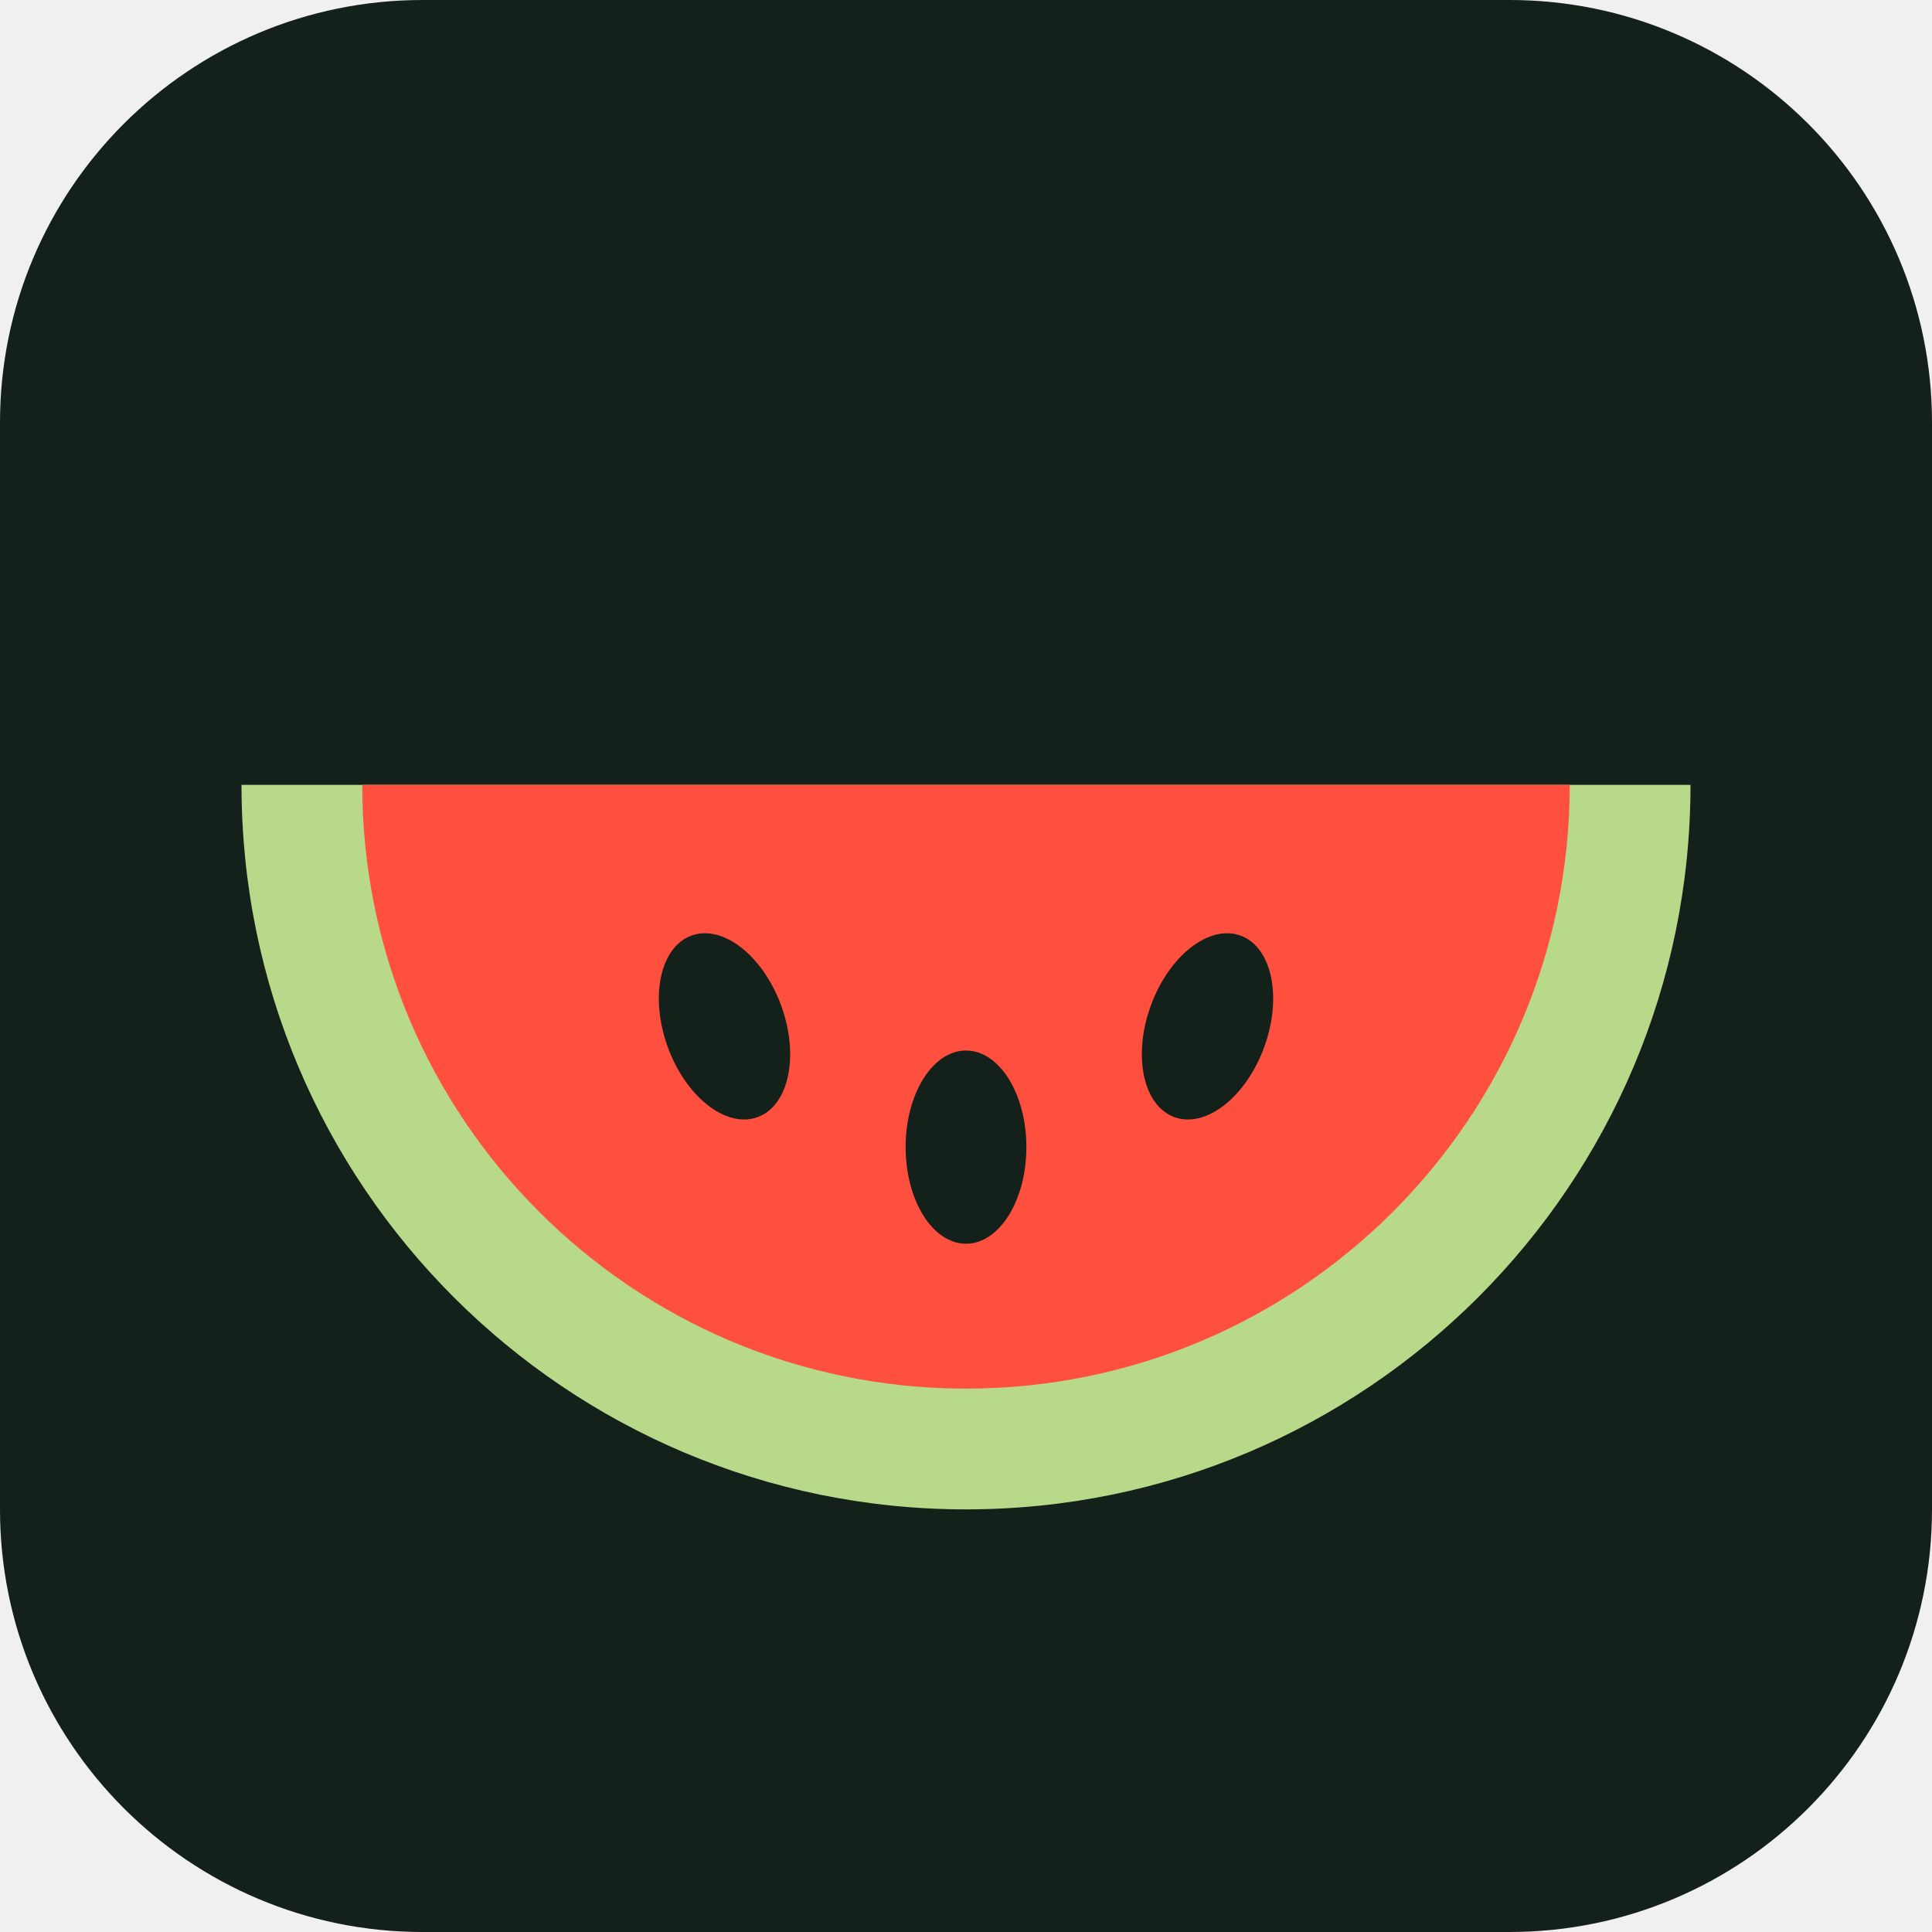
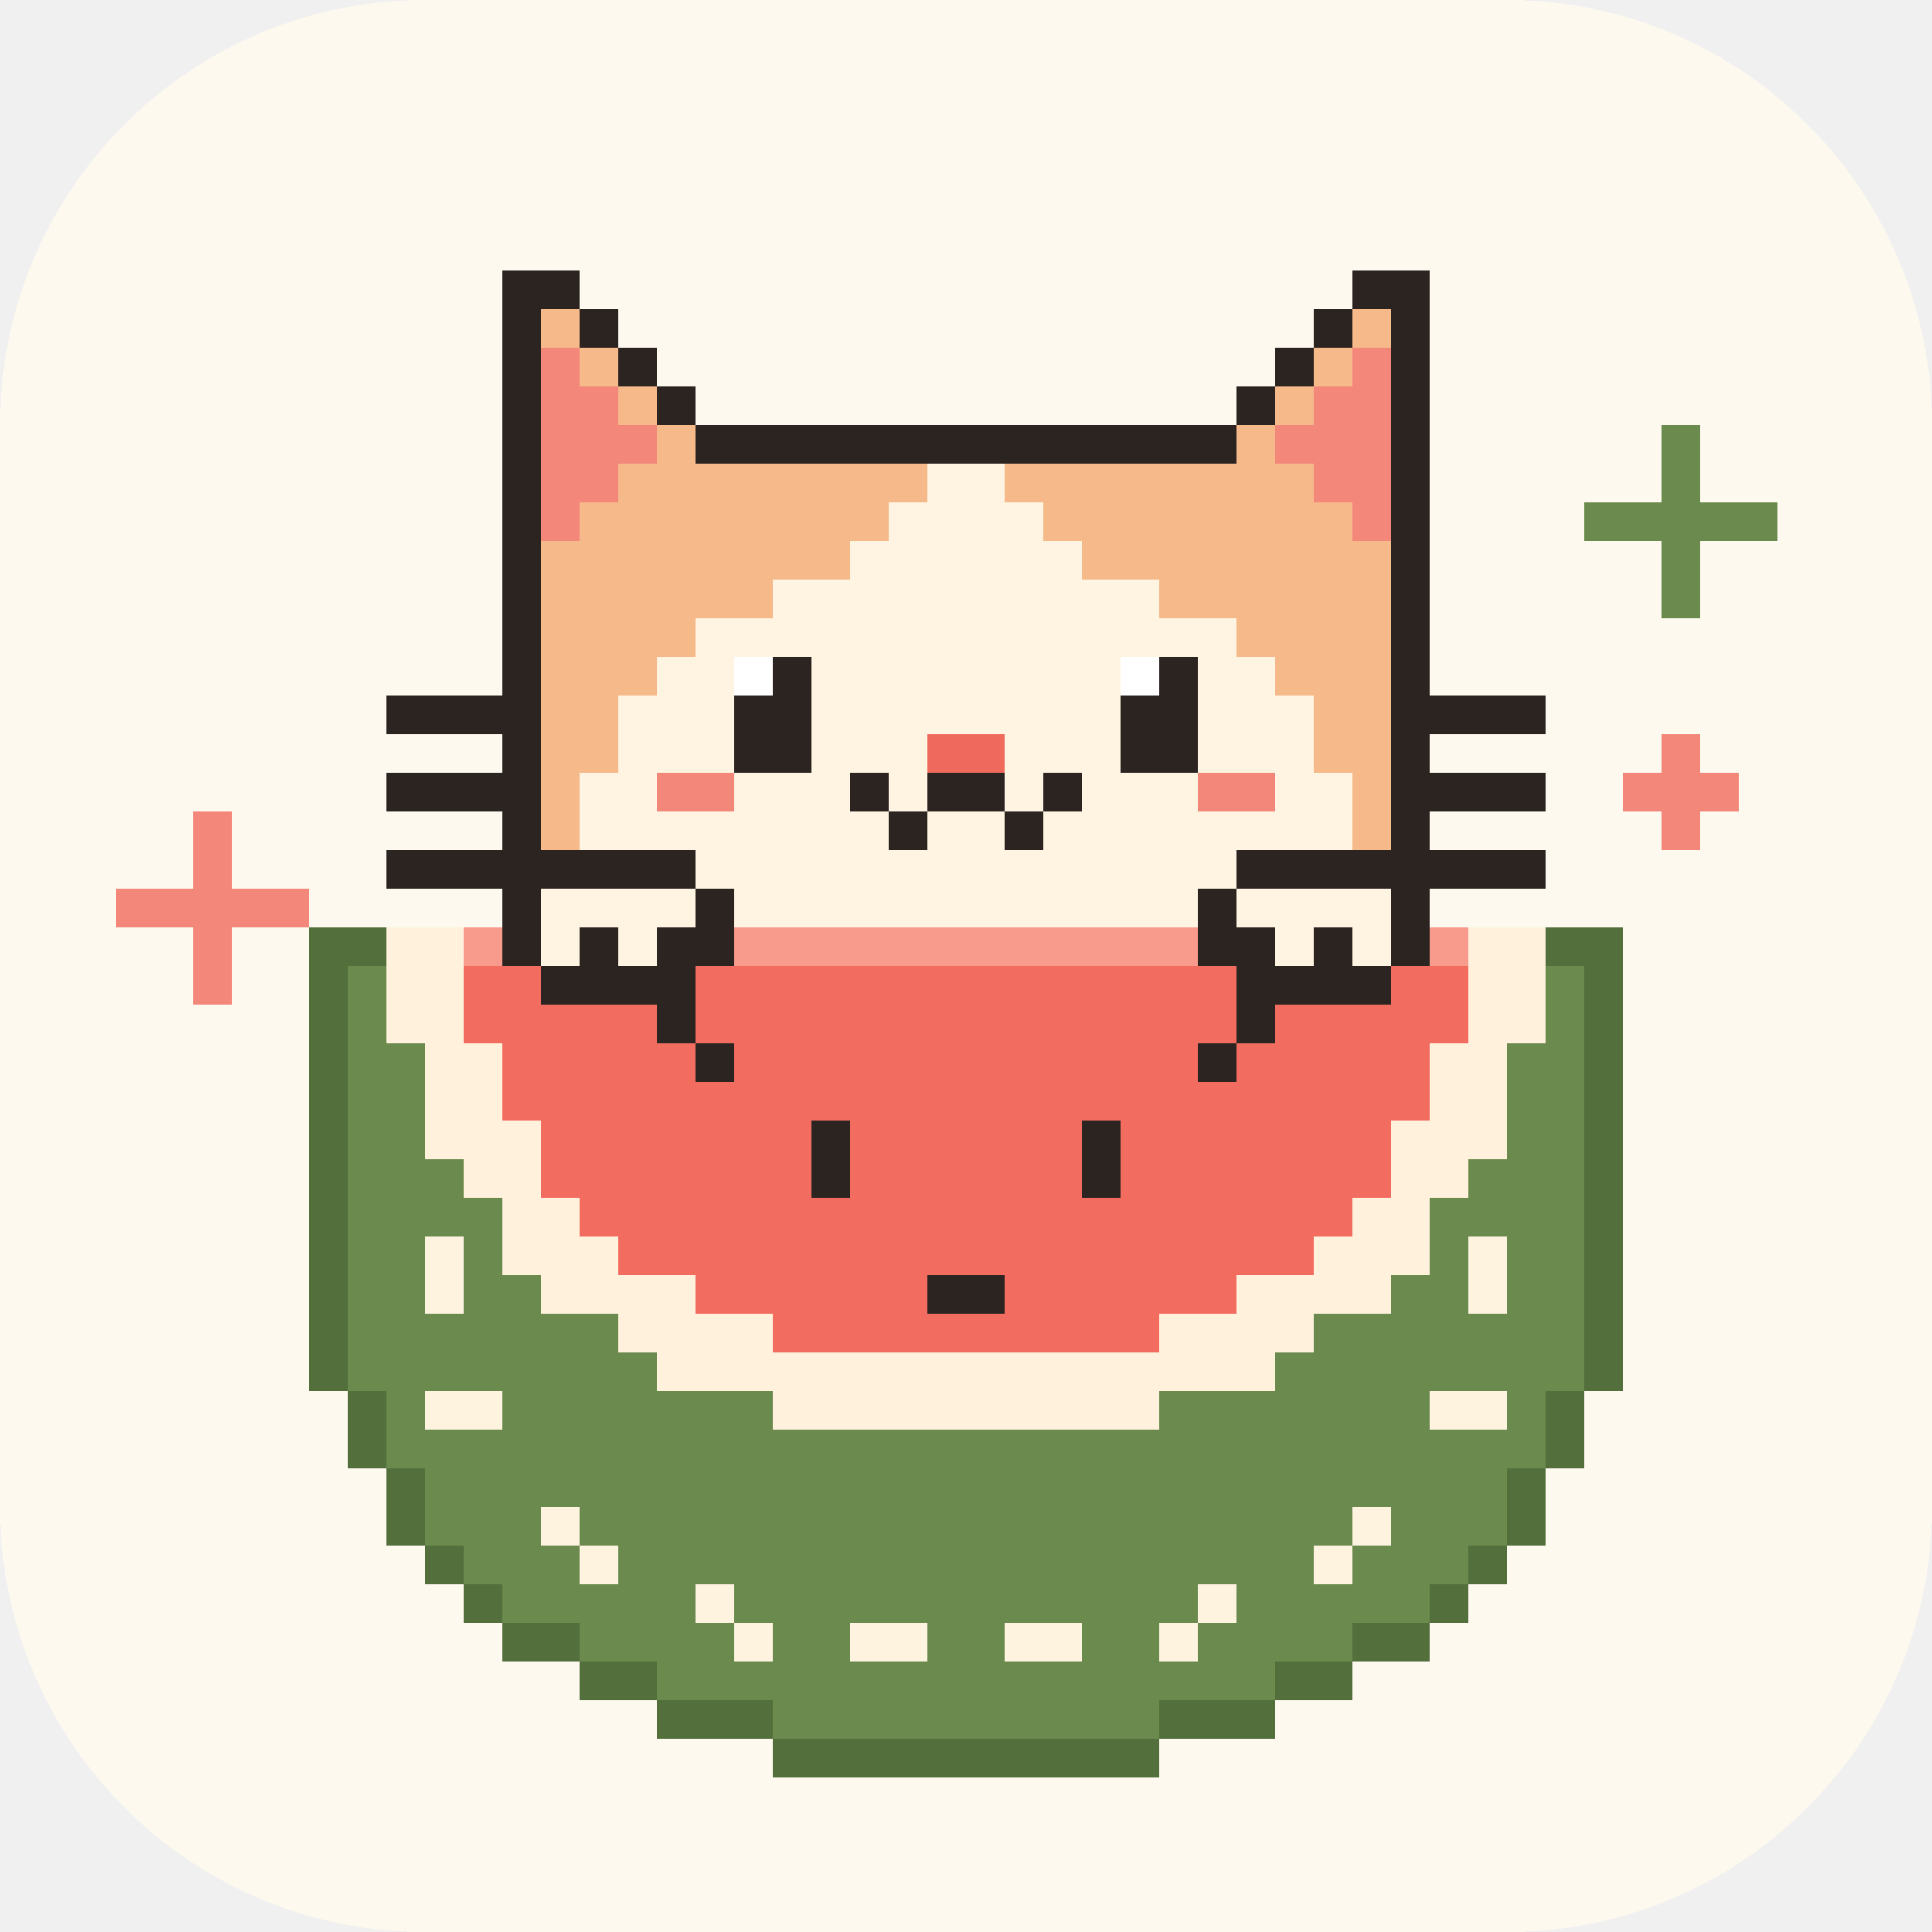
- <svg xmlns="http://www.w3.org/2000/svg" viewBox="0 0 64 64">
-   <rect width="64" height="64" rx="14" fill="#14201A" />
-   <path d="M8 26h48a24 24 0 0 1-48 0z" fill="#B9D98A" />
-   <path d="M12 26h40a20 20 0 0 1-40 0z" fill="#FF4F3F" />
-   <g fill="#14201A">
-     <ellipse cx="24" cy="34" rx="2" ry="3.2" transform="rotate(-20 24 34)" />
-     <ellipse cx="32" cy="38" rx="2" ry="3.2" />
-     <ellipse cx="40" cy="34" rx="2" ry="3.2" transform="rotate(20 40 34)" />
-   </g>
+ <svg xmlns="http://www.w3.org/2000/svg" viewBox="0 0 50 50" shape-rendering="crispEdges">
+   <rect width="50" height="50" rx="11.0" fill="#fdf9ef" />
+   <rect x="13" y="7" width="2" height="1" fill="#2b2421" />
+   <rect x="35" y="7" width="2" height="1" fill="#2b2421" />
+   <rect x="13" y="8" width="1" height="1" fill="#2b2421" />
+   <rect x="14" y="8" width="1" height="1" fill="#f6b98a" />
+   <rect x="15" y="8" width="1" height="1" fill="#2b2421" />
+   <rect x="34" y="8" width="1" height="1" fill="#2b2421" />
+   <rect x="35" y="8" width="1" height="1" fill="#f6b98a" />
+   <rect x="36" y="8" width="1" height="1" fill="#2b2421" />
+   <rect x="13" y="9" width="1" height="1" fill="#2b2421" />
+   <rect x="14" y="9" width="1" height="1" fill="#f2877a" />
+   <rect x="15" y="9" width="1" height="1" fill="#f6b98a" />
+   <rect x="16" y="9" width="1" height="1" fill="#2b2421" />
+   <rect x="33" y="9" width="1" height="1" fill="#2b2421" />
+   <rect x="34" y="9" width="1" height="1" fill="#f6b98a" />
+   <rect x="35" y="9" width="1" height="1" fill="#f2877a" />
+   <rect x="36" y="9" width="1" height="1" fill="#2b2421" />
+   <rect x="13" y="10" width="1" height="1" fill="#2b2421" />
+   <rect x="14" y="10" width="2" height="1" fill="#f2877a" />
+   <rect x="16" y="10" width="1" height="1" fill="#f6b98a" />
+   <rect x="17" y="10" width="1" height="1" fill="#2b2421" />
+   <rect x="32" y="10" width="1" height="1" fill="#2b2421" />
+   <rect x="33" y="10" width="1" height="1" fill="#f6b98a" />
+   <rect x="34" y="10" width="2" height="1" fill="#f2877a" />
+   <rect x="36" y="10" width="1" height="1" fill="#2b2421" />
+   <rect x="13" y="11" width="1" height="1" fill="#2b2421" />
+   <rect x="14" y="11" width="3" height="1" fill="#f2877a" />
+   <rect x="17" y="11" width="1" height="1" fill="#f6b98a" />
+   <rect x="18" y="11" width="14" height="1" fill="#2b2421" />
+   <rect x="32" y="11" width="1" height="1" fill="#f6b98a" />
+   <rect x="33" y="11" width="3" height="1" fill="#f2877a" />
+   <rect x="36" y="11" width="1" height="1" fill="#2b2421" />
+   <rect x="43" y="11" width="1" height="1" fill="#6b8a4e" />
+   <rect x="13" y="12" width="1" height="1" fill="#2b2421" />
+   <rect x="14" y="12" width="2" height="1" fill="#f2877a" />
+   <rect x="16" y="12" width="8" height="1" fill="#f6b98a" />
+   <rect x="24" y="12" width="2" height="1" fill="#fff4e2" />
+   <rect x="26" y="12" width="8" height="1" fill="#f6b98a" />
+   <rect x="34" y="12" width="2" height="1" fill="#f2877a" />
+   <rect x="36" y="12" width="1" height="1" fill="#2b2421" />
+   <rect x="43" y="12" width="1" height="1" fill="#6b8a4e" />
+   <rect x="13" y="13" width="1" height="1" fill="#2b2421" />
+   <rect x="14" y="13" width="1" height="1" fill="#f2877a" />
+   <rect x="15" y="13" width="8" height="1" fill="#f6b98a" />
+   <rect x="23" y="13" width="4" height="1" fill="#fff4e2" />
+   <rect x="27" y="13" width="8" height="1" fill="#f6b98a" />
+   <rect x="35" y="13" width="1" height="1" fill="#f2877a" />
+   <rect x="36" y="13" width="1" height="1" fill="#2b2421" />
+   <rect x="41" y="13" width="5" height="1" fill="#6b8a4e" />
+   <rect x="13" y="14" width="1" height="1" fill="#2b2421" />
+   <rect x="14" y="14" width="8" height="1" fill="#f6b98a" />
+   <rect x="22" y="14" width="6" height="1" fill="#fff4e2" />
+   <rect x="28" y="14" width="8" height="1" fill="#f6b98a" />
+   <rect x="36" y="14" width="1" height="1" fill="#2b2421" />
+   <rect x="43" y="14" width="1" height="1" fill="#6b8a4e" />
+   <rect x="13" y="15" width="1" height="1" fill="#2b2421" />
+   <rect x="14" y="15" width="6" height="1" fill="#f6b98a" />
+   <rect x="20" y="15" width="10" height="1" fill="#fff4e2" />
+   <rect x="30" y="15" width="6" height="1" fill="#f6b98a" />
+   <rect x="36" y="15" width="1" height="1" fill="#2b2421" />
+   <rect x="43" y="15" width="1" height="1" fill="#6b8a4e" />
+   <rect x="13" y="16" width="1" height="1" fill="#2b2421" />
+   <rect x="14" y="16" width="4" height="1" fill="#f6b98a" />
+   <rect x="18" y="16" width="14" height="1" fill="#fff4e2" />
+   <rect x="32" y="16" width="4" height="1" fill="#f6b98a" />
+   <rect x="36" y="16" width="1" height="1" fill="#2b2421" />
+   <rect x="13" y="17" width="1" height="1" fill="#2b2421" />
+   <rect x="14" y="17" width="3" height="1" fill="#f6b98a" />
+   <rect x="17" y="17" width="2" height="1" fill="#fff4e2" />
+   <rect x="19" y="17" width="1" height="1" fill="#ffffff" />
+   <rect x="20" y="17" width="1" height="1" fill="#2b2421" />
+   <rect x="21" y="17" width="8" height="1" fill="#fff4e2" />
+   <rect x="29" y="17" width="1" height="1" fill="#ffffff" />
+   <rect x="30" y="17" width="1" height="1" fill="#2b2421" />
+   <rect x="31" y="17" width="2" height="1" fill="#fff4e2" />
+   <rect x="33" y="17" width="3" height="1" fill="#f6b98a" />
+   <rect x="36" y="17" width="1" height="1" fill="#2b2421" />
+   <rect x="10" y="18" width="4" height="1" fill="#2b2421" />
+   <rect x="14" y="18" width="2" height="1" fill="#f6b98a" />
+   <rect x="16" y="18" width="3" height="1" fill="#fff4e2" />
+   <rect x="19" y="18" width="2" height="1" fill="#2b2421" />
+   <rect x="21" y="18" width="8" height="1" fill="#fff4e2" />
+   <rect x="29" y="18" width="2" height="1" fill="#2b2421" />
+   <rect x="31" y="18" width="3" height="1" fill="#fff4e2" />
+   <rect x="34" y="18" width="2" height="1" fill="#f6b98a" />
+   <rect x="36" y="18" width="4" height="1" fill="#2b2421" />
+   <rect x="13" y="19" width="1" height="1" fill="#2b2421" />
+   <rect x="14" y="19" width="2" height="1" fill="#f6b98a" />
+   <rect x="16" y="19" width="3" height="1" fill="#fff4e2" />
+   <rect x="19" y="19" width="2" height="1" fill="#2b2421" />
+   <rect x="21" y="19" width="3" height="1" fill="#fff4e2" />
+   <rect x="24" y="19" width="2" height="1" fill="#ef6a5d" />
+   <rect x="26" y="19" width="3" height="1" fill="#fff4e2" />
+   <rect x="29" y="19" width="2" height="1" fill="#2b2421" />
+   <rect x="31" y="19" width="3" height="1" fill="#fff4e2" />
+   <rect x="34" y="19" width="2" height="1" fill="#f6b98a" />
+   <rect x="36" y="19" width="1" height="1" fill="#2b2421" />
+   <rect x="43" y="19" width="1" height="1" fill="#f2877a" />
+   <rect x="10" y="20" width="4" height="1" fill="#2b2421" />
+   <rect x="14" y="20" width="1" height="1" fill="#f6b98a" />
+   <rect x="15" y="20" width="2" height="1" fill="#fff4e2" />
+   <rect x="17" y="20" width="2" height="1" fill="#f2877a" />
+   <rect x="19" y="20" width="3" height="1" fill="#fff4e2" />
+   <rect x="22" y="20" width="1" height="1" fill="#2b2421" />
+   <rect x="23" y="20" width="1" height="1" fill="#fff4e2" />
+   <rect x="24" y="20" width="2" height="1" fill="#2b2421" />
+   <rect x="26" y="20" width="1" height="1" fill="#fff4e2" />
+   <rect x="27" y="20" width="1" height="1" fill="#2b2421" />
+   <rect x="28" y="20" width="3" height="1" fill="#fff4e2" />
+   <rect x="31" y="20" width="2" height="1" fill="#f2877a" />
+   <rect x="33" y="20" width="2" height="1" fill="#fff4e2" />
+   <rect x="35" y="20" width="1" height="1" fill="#f6b98a" />
+   <rect x="36" y="20" width="4" height="1" fill="#2b2421" />
+   <rect x="42" y="20" width="3" height="1" fill="#f2877a" />
+   <rect x="5" y="21" width="1" height="1" fill="#f2877a" />
+   <rect x="13" y="21" width="1" height="1" fill="#2b2421" />
+   <rect x="14" y="21" width="1" height="1" fill="#f6b98a" />
+   <rect x="15" y="21" width="8" height="1" fill="#fff4e2" />
+   <rect x="23" y="21" width="1" height="1" fill="#2b2421" />
+   <rect x="24" y="21" width="2" height="1" fill="#fff4e2" />
+   <rect x="26" y="21" width="1" height="1" fill="#2b2421" />
+   <rect x="27" y="21" width="8" height="1" fill="#fff4e2" />
+   <rect x="35" y="21" width="1" height="1" fill="#f6b98a" />
+   <rect x="36" y="21" width="1" height="1" fill="#2b2421" />
+   <rect x="43" y="21" width="1" height="1" fill="#f2877a" />
+   <rect x="5" y="22" width="1" height="1" fill="#f2877a" />
+   <rect x="10" y="22" width="8" height="1" fill="#2b2421" />
+   <rect x="18" y="22" width="14" height="1" fill="#fff4e2" />
+   <rect x="32" y="22" width="8" height="1" fill="#2b2421" />
+   <rect x="3" y="23" width="5" height="1" fill="#f2877a" />
+   <rect x="13" y="23" width="1" height="1" fill="#2b2421" />
+   <rect x="14" y="23" width="4" height="1" fill="#fff4e2" />
+   <rect x="18" y="23" width="1" height="1" fill="#2b2421" />
+   <rect x="19" y="23" width="12" height="1" fill="#fff4e2" />
+   <rect x="31" y="23" width="1" height="1" fill="#2b2421" />
+   <rect x="32" y="23" width="4" height="1" fill="#fff4e2" />
+   <rect x="36" y="23" width="1" height="1" fill="#2b2421" />
+   <rect x="5" y="24" width="1" height="1" fill="#f2877a" />
+   <rect x="8" y="24" width="2" height="1" fill="#536f3b" />
+   <rect x="10" y="24" width="2" height="1" fill="#fff1dc" />
+   <rect x="12" y="24" width="1" height="1" fill="#f99b8c" />
+   <rect x="13" y="24" width="1" height="1" fill="#2b2421" />
+   <rect x="14" y="24" width="1" height="1" fill="#fff4e2" />
+   <rect x="15" y="24" width="1" height="1" fill="#2b2421" />
+   <rect x="16" y="24" width="1" height="1" fill="#fff4e2" />
+   <rect x="17" y="24" width="2" height="1" fill="#2b2421" />
+   <rect x="19" y="24" width="12" height="1" fill="#f99b8c" />
+   <rect x="31" y="24" width="2" height="1" fill="#2b2421" />
+   <rect x="33" y="24" width="1" height="1" fill="#fff4e2" />
+   <rect x="34" y="24" width="1" height="1" fill="#2b2421" />
+   <rect x="35" y="24" width="1" height="1" fill="#fff4e2" />
+   <rect x="36" y="24" width="1" height="1" fill="#2b2421" />
+   <rect x="37" y="24" width="1" height="1" fill="#f99b8c" />
+   <rect x="38" y="24" width="2" height="1" fill="#fff1dc" />
+   <rect x="40" y="24" width="2" height="1" fill="#536f3b" />
+   <rect x="5" y="25" width="1" height="1" fill="#f2877a" />
+   <rect x="8" y="25" width="1" height="1" fill="#536f3b" />
+   <rect x="9" y="25" width="1" height="1" fill="#6b8a4e" />
+   <rect x="10" y="25" width="2" height="1" fill="#fff1dc" />
+   <rect x="12" y="25" width="2" height="1" fill="#f26d60" />
+   <rect x="14" y="25" width="4" height="1" fill="#2b2421" />
+   <rect x="18" y="25" width="14" height="1" fill="#f26d60" />
+   <rect x="32" y="25" width="4" height="1" fill="#2b2421" />
+   <rect x="36" y="25" width="2" height="1" fill="#f26d60" />
+   <rect x="38" y="25" width="2" height="1" fill="#fff1dc" />
+   <rect x="40" y="25" width="1" height="1" fill="#6b8a4e" />
+   <rect x="41" y="25" width="1" height="1" fill="#536f3b" />
+   <rect x="8" y="26" width="1" height="1" fill="#536f3b" />
+   <rect x="9" y="26" width="1" height="1" fill="#6b8a4e" />
+   <rect x="10" y="26" width="2" height="1" fill="#fff1dc" />
+   <rect x="12" y="26" width="5" height="1" fill="#f26d60" />
+   <rect x="17" y="26" width="1" height="1" fill="#2b2421" />
+   <rect x="18" y="26" width="14" height="1" fill="#f26d60" />
+   <rect x="32" y="26" width="1" height="1" fill="#2b2421" />
+   <rect x="33" y="26" width="5" height="1" fill="#f26d60" />
+   <rect x="38" y="26" width="2" height="1" fill="#fff1dc" />
+   <rect x="40" y="26" width="1" height="1" fill="#6b8a4e" />
+   <rect x="41" y="26" width="1" height="1" fill="#536f3b" />
+   <rect x="8" y="27" width="1" height="1" fill="#536f3b" />
+   <rect x="9" y="27" width="2" height="1" fill="#6b8a4e" />
+   <rect x="11" y="27" width="2" height="1" fill="#fff1dc" />
+   <rect x="13" y="27" width="5" height="1" fill="#f26d60" />
+   <rect x="18" y="27" width="1" height="1" fill="#2b2421" />
+   <rect x="19" y="27" width="12" height="1" fill="#f26d60" />
+   <rect x="31" y="27" width="1" height="1" fill="#2b2421" />
+   <rect x="32" y="27" width="5" height="1" fill="#f26d60" />
+   <rect x="37" y="27" width="2" height="1" fill="#fff1dc" />
+   <rect x="39" y="27" width="2" height="1" fill="#6b8a4e" />
+   <rect x="41" y="27" width="1" height="1" fill="#536f3b" />
+   <rect x="8" y="28" width="1" height="1" fill="#536f3b" />
+   <rect x="9" y="28" width="2" height="1" fill="#6b8a4e" />
+   <rect x="11" y="28" width="2" height="1" fill="#fff1dc" />
+   <rect x="13" y="28" width="24" height="1" fill="#f26d60" />
+   <rect x="37" y="28" width="2" height="1" fill="#fff1dc" />
+   <rect x="39" y="28" width="2" height="1" fill="#6b8a4e" />
+   <rect x="41" y="28" width="1" height="1" fill="#536f3b" />
+   <rect x="8" y="29" width="1" height="1" fill="#536f3b" />
+   <rect x="9" y="29" width="2" height="1" fill="#6b8a4e" />
+   <rect x="11" y="29" width="3" height="1" fill="#fff1dc" />
+   <rect x="14" y="29" width="7" height="1" fill="#f26d60" />
+   <rect x="21" y="29" width="1" height="1" fill="#2b2421" />
+   <rect x="22" y="29" width="6" height="1" fill="#f26d60" />
+   <rect x="28" y="29" width="1" height="1" fill="#2b2421" />
+   <rect x="29" y="29" width="7" height="1" fill="#f26d60" />
+   <rect x="36" y="29" width="3" height="1" fill="#fff1dc" />
+   <rect x="39" y="29" width="2" height="1" fill="#6b8a4e" />
+   <rect x="41" y="29" width="1" height="1" fill="#536f3b" />
+   <rect x="8" y="30" width="1" height="1" fill="#536f3b" />
+   <rect x="9" y="30" width="3" height="1" fill="#6b8a4e" />
+   <rect x="12" y="30" width="2" height="1" fill="#fff1dc" />
+   <rect x="14" y="30" width="7" height="1" fill="#f26d60" />
+   <rect x="21" y="30" width="1" height="1" fill="#2b2421" />
+   <rect x="22" y="30" width="6" height="1" fill="#f26d60" />
+   <rect x="28" y="30" width="1" height="1" fill="#2b2421" />
+   <rect x="29" y="30" width="7" height="1" fill="#f26d60" />
+   <rect x="36" y="30" width="2" height="1" fill="#fff1dc" />
+   <rect x="38" y="30" width="3" height="1" fill="#6b8a4e" />
+   <rect x="41" y="30" width="1" height="1" fill="#536f3b" />
+   <rect x="8" y="31" width="1" height="1" fill="#536f3b" />
+   <rect x="9" y="31" width="4" height="1" fill="#6b8a4e" />
+   <rect x="13" y="31" width="2" height="1" fill="#fff1dc" />
+   <rect x="15" y="31" width="20" height="1" fill="#f26d60" />
+   <rect x="35" y="31" width="2" height="1" fill="#fff1dc" />
+   <rect x="37" y="31" width="4" height="1" fill="#6b8a4e" />
+   <rect x="41" y="31" width="1" height="1" fill="#536f3b" />
+   <rect x="8" y="32" width="1" height="1" fill="#536f3b" />
+   <rect x="9" y="32" width="2" height="1" fill="#6b8a4e" />
+   <rect x="11" y="32" width="1" height="1" fill="#fdf3df" />
+   <rect x="12" y="32" width="1" height="1" fill="#6b8a4e" />
+   <rect x="13" y="32" width="3" height="1" fill="#fff1dc" />
+   <rect x="16" y="32" width="18" height="1" fill="#f26d60" />
+   <rect x="34" y="32" width="3" height="1" fill="#fff1dc" />
+   <rect x="37" y="32" width="1" height="1" fill="#6b8a4e" />
+   <rect x="38" y="32" width="1" height="1" fill="#fdf3df" />
+   <rect x="39" y="32" width="2" height="1" fill="#6b8a4e" />
+   <rect x="41" y="32" width="1" height="1" fill="#536f3b" />
+   <rect x="8" y="33" width="1" height="1" fill="#536f3b" />
+   <rect x="9" y="33" width="2" height="1" fill="#6b8a4e" />
+   <rect x="11" y="33" width="1" height="1" fill="#fdf3df" />
+   <rect x="12" y="33" width="2" height="1" fill="#6b8a4e" />
+   <rect x="14" y="33" width="4" height="1" fill="#fff1dc" />
+   <rect x="18" y="33" width="6" height="1" fill="#f26d60" />
+   <rect x="24" y="33" width="2" height="1" fill="#2b2421" />
+   <rect x="26" y="33" width="6" height="1" fill="#f26d60" />
+   <rect x="32" y="33" width="4" height="1" fill="#fff1dc" />
+   <rect x="36" y="33" width="2" height="1" fill="#6b8a4e" />
+   <rect x="38" y="33" width="1" height="1" fill="#fdf3df" />
+   <rect x="39" y="33" width="2" height="1" fill="#6b8a4e" />
+   <rect x="41" y="33" width="1" height="1" fill="#536f3b" />
+   <rect x="8" y="34" width="1" height="1" fill="#536f3b" />
+   <rect x="9" y="34" width="7" height="1" fill="#6b8a4e" />
+   <rect x="16" y="34" width="4" height="1" fill="#fff1dc" />
+   <rect x="20" y="34" width="10" height="1" fill="#f26d60" />
+   <rect x="30" y="34" width="4" height="1" fill="#fff1dc" />
+   <rect x="34" y="34" width="7" height="1" fill="#6b8a4e" />
+   <rect x="41" y="34" width="1" height="1" fill="#536f3b" />
+   <rect x="8" y="35" width="1" height="1" fill="#536f3b" />
+   <rect x="9" y="35" width="8" height="1" fill="#6b8a4e" />
+   <rect x="17" y="35" width="16" height="1" fill="#fff1dc" />
+   <rect x="33" y="35" width="8" height="1" fill="#6b8a4e" />
+   <rect x="41" y="35" width="1" height="1" fill="#536f3b" />
+   <rect x="9" y="36" width="1" height="1" fill="#536f3b" />
+   <rect x="10" y="36" width="1" height="1" fill="#6b8a4e" />
+   <rect x="11" y="36" width="2" height="1" fill="#fdf3df" />
+   <rect x="13" y="36" width="7" height="1" fill="#6b8a4e" />
+   <rect x="20" y="36" width="10" height="1" fill="#fff1dc" />
+   <rect x="30" y="36" width="7" height="1" fill="#6b8a4e" />
+   <rect x="37" y="36" width="2" height="1" fill="#fdf3df" />
+   <rect x="39" y="36" width="1" height="1" fill="#6b8a4e" />
+   <rect x="40" y="36" width="1" height="1" fill="#536f3b" />
+   <rect x="9" y="37" width="1" height="1" fill="#536f3b" />
+   <rect x="10" y="37" width="30" height="1" fill="#6b8a4e" />
+   <rect x="40" y="37" width="1" height="1" fill="#536f3b" />
+   <rect x="10" y="38" width="1" height="1" fill="#536f3b" />
+   <rect x="11" y="38" width="28" height="1" fill="#6b8a4e" />
+   <rect x="39" y="38" width="1" height="1" fill="#536f3b" />
+   <rect x="10" y="39" width="1" height="1" fill="#536f3b" />
+   <rect x="11" y="39" width="3" height="1" fill="#6b8a4e" />
+   <rect x="14" y="39" width="1" height="1" fill="#fdf3df" />
+   <rect x="15" y="39" width="20" height="1" fill="#6b8a4e" />
+   <rect x="35" y="39" width="1" height="1" fill="#fdf3df" />
+   <rect x="36" y="39" width="3" height="1" fill="#6b8a4e" />
+   <rect x="39" y="39" width="1" height="1" fill="#536f3b" />
+   <rect x="11" y="40" width="1" height="1" fill="#536f3b" />
+   <rect x="12" y="40" width="3" height="1" fill="#6b8a4e" />
+   <rect x="15" y="40" width="1" height="1" fill="#fdf3df" />
+   <rect x="16" y="40" width="18" height="1" fill="#6b8a4e" />
+   <rect x="34" y="40" width="1" height="1" fill="#fdf3df" />
+   <rect x="35" y="40" width="3" height="1" fill="#6b8a4e" />
+   <rect x="38" y="40" width="1" height="1" fill="#536f3b" />
+   <rect x="12" y="41" width="1" height="1" fill="#536f3b" />
+   <rect x="13" y="41" width="5" height="1" fill="#6b8a4e" />
+   <rect x="18" y="41" width="1" height="1" fill="#fdf3df" />
+   <rect x="19" y="41" width="12" height="1" fill="#6b8a4e" />
+   <rect x="31" y="41" width="1" height="1" fill="#fdf3df" />
+   <rect x="32" y="41" width="5" height="1" fill="#6b8a4e" />
+   <rect x="37" y="41" width="1" height="1" fill="#536f3b" />
+   <rect x="13" y="42" width="2" height="1" fill="#536f3b" />
+   <rect x="15" y="42" width="4" height="1" fill="#6b8a4e" />
+   <rect x="19" y="42" width="1" height="1" fill="#fdf3df" />
+   <rect x="20" y="42" width="2" height="1" fill="#6b8a4e" />
+   <rect x="22" y="42" width="2" height="1" fill="#fdf3df" />
+   <rect x="24" y="42" width="2" height="1" fill="#6b8a4e" />
+   <rect x="26" y="42" width="2" height="1" fill="#fdf3df" />
+   <rect x="28" y="42" width="2" height="1" fill="#6b8a4e" />
+   <rect x="30" y="42" width="1" height="1" fill="#fdf3df" />
+   <rect x="31" y="42" width="4" height="1" fill="#6b8a4e" />
+   <rect x="35" y="42" width="2" height="1" fill="#536f3b" />
+   <rect x="15" y="43" width="2" height="1" fill="#536f3b" />
+   <rect x="17" y="43" width="16" height="1" fill="#6b8a4e" />
+   <rect x="33" y="43" width="2" height="1" fill="#536f3b" />
+   <rect x="17" y="44" width="3" height="1" fill="#536f3b" />
+   <rect x="20" y="44" width="10" height="1" fill="#6b8a4e" />
+   <rect x="30" y="44" width="3" height="1" fill="#536f3b" />
+   <rect x="20" y="45" width="10" height="1" fill="#536f3b" />
</svg>
